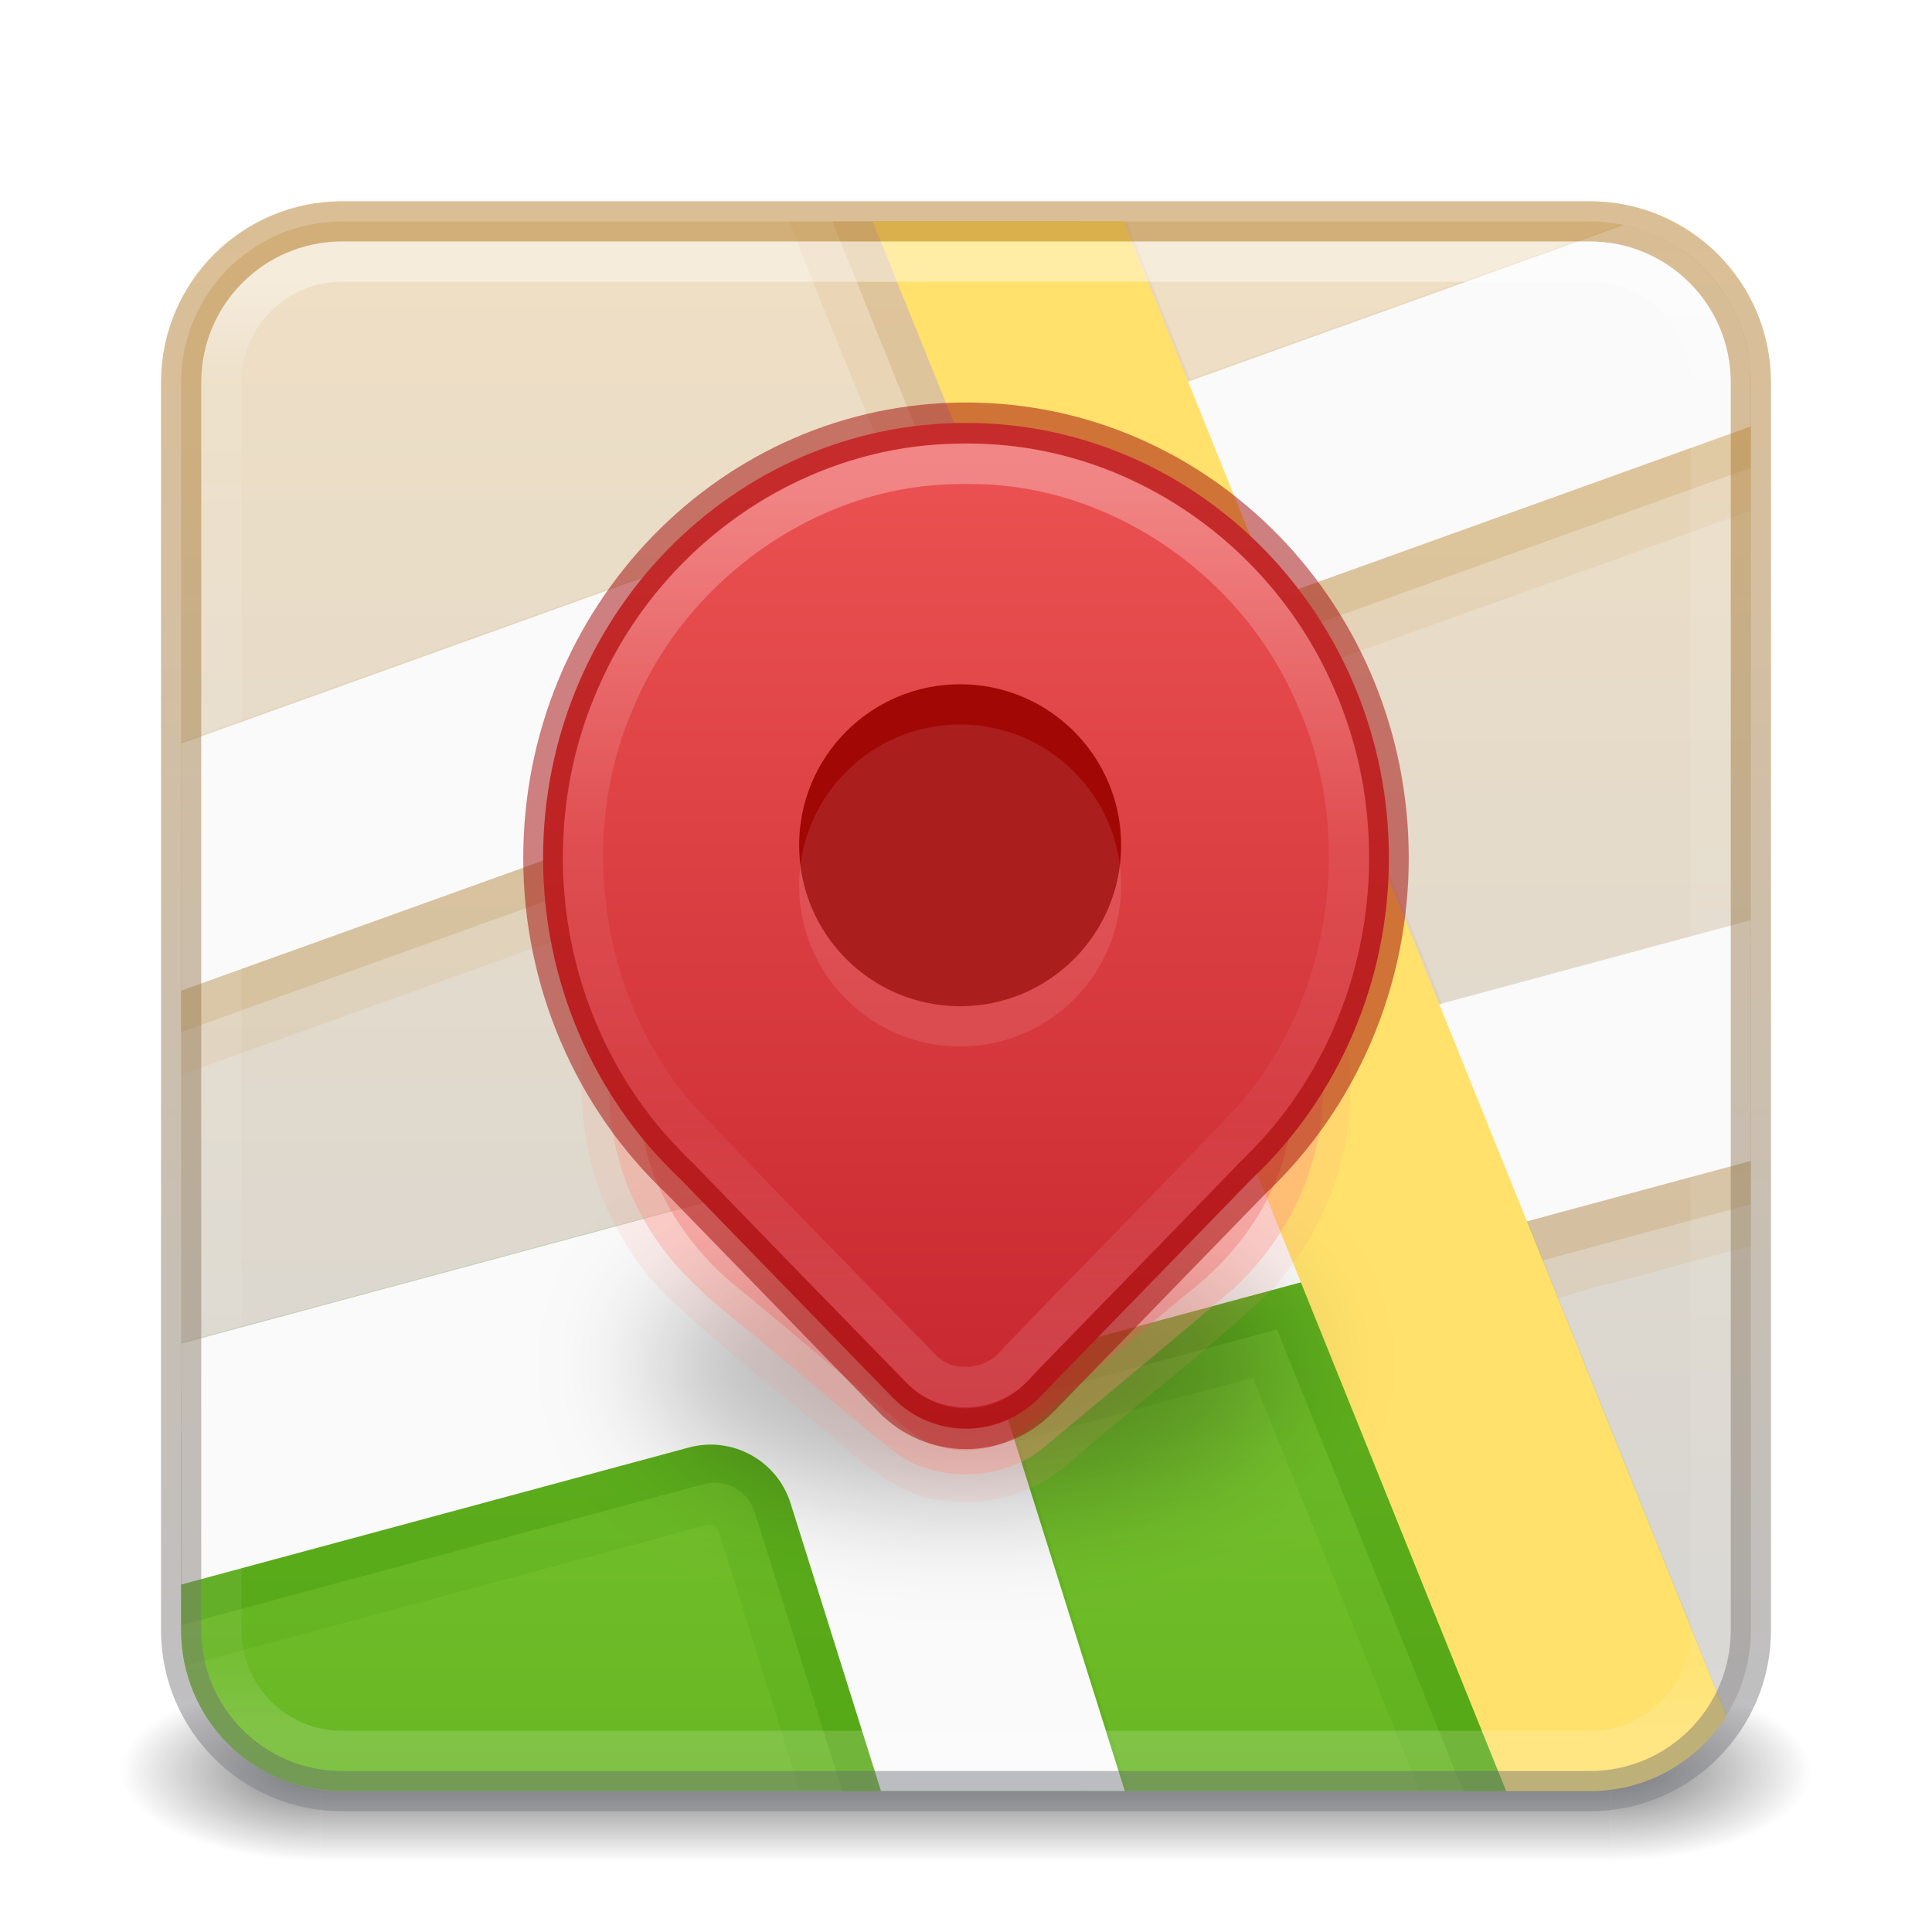
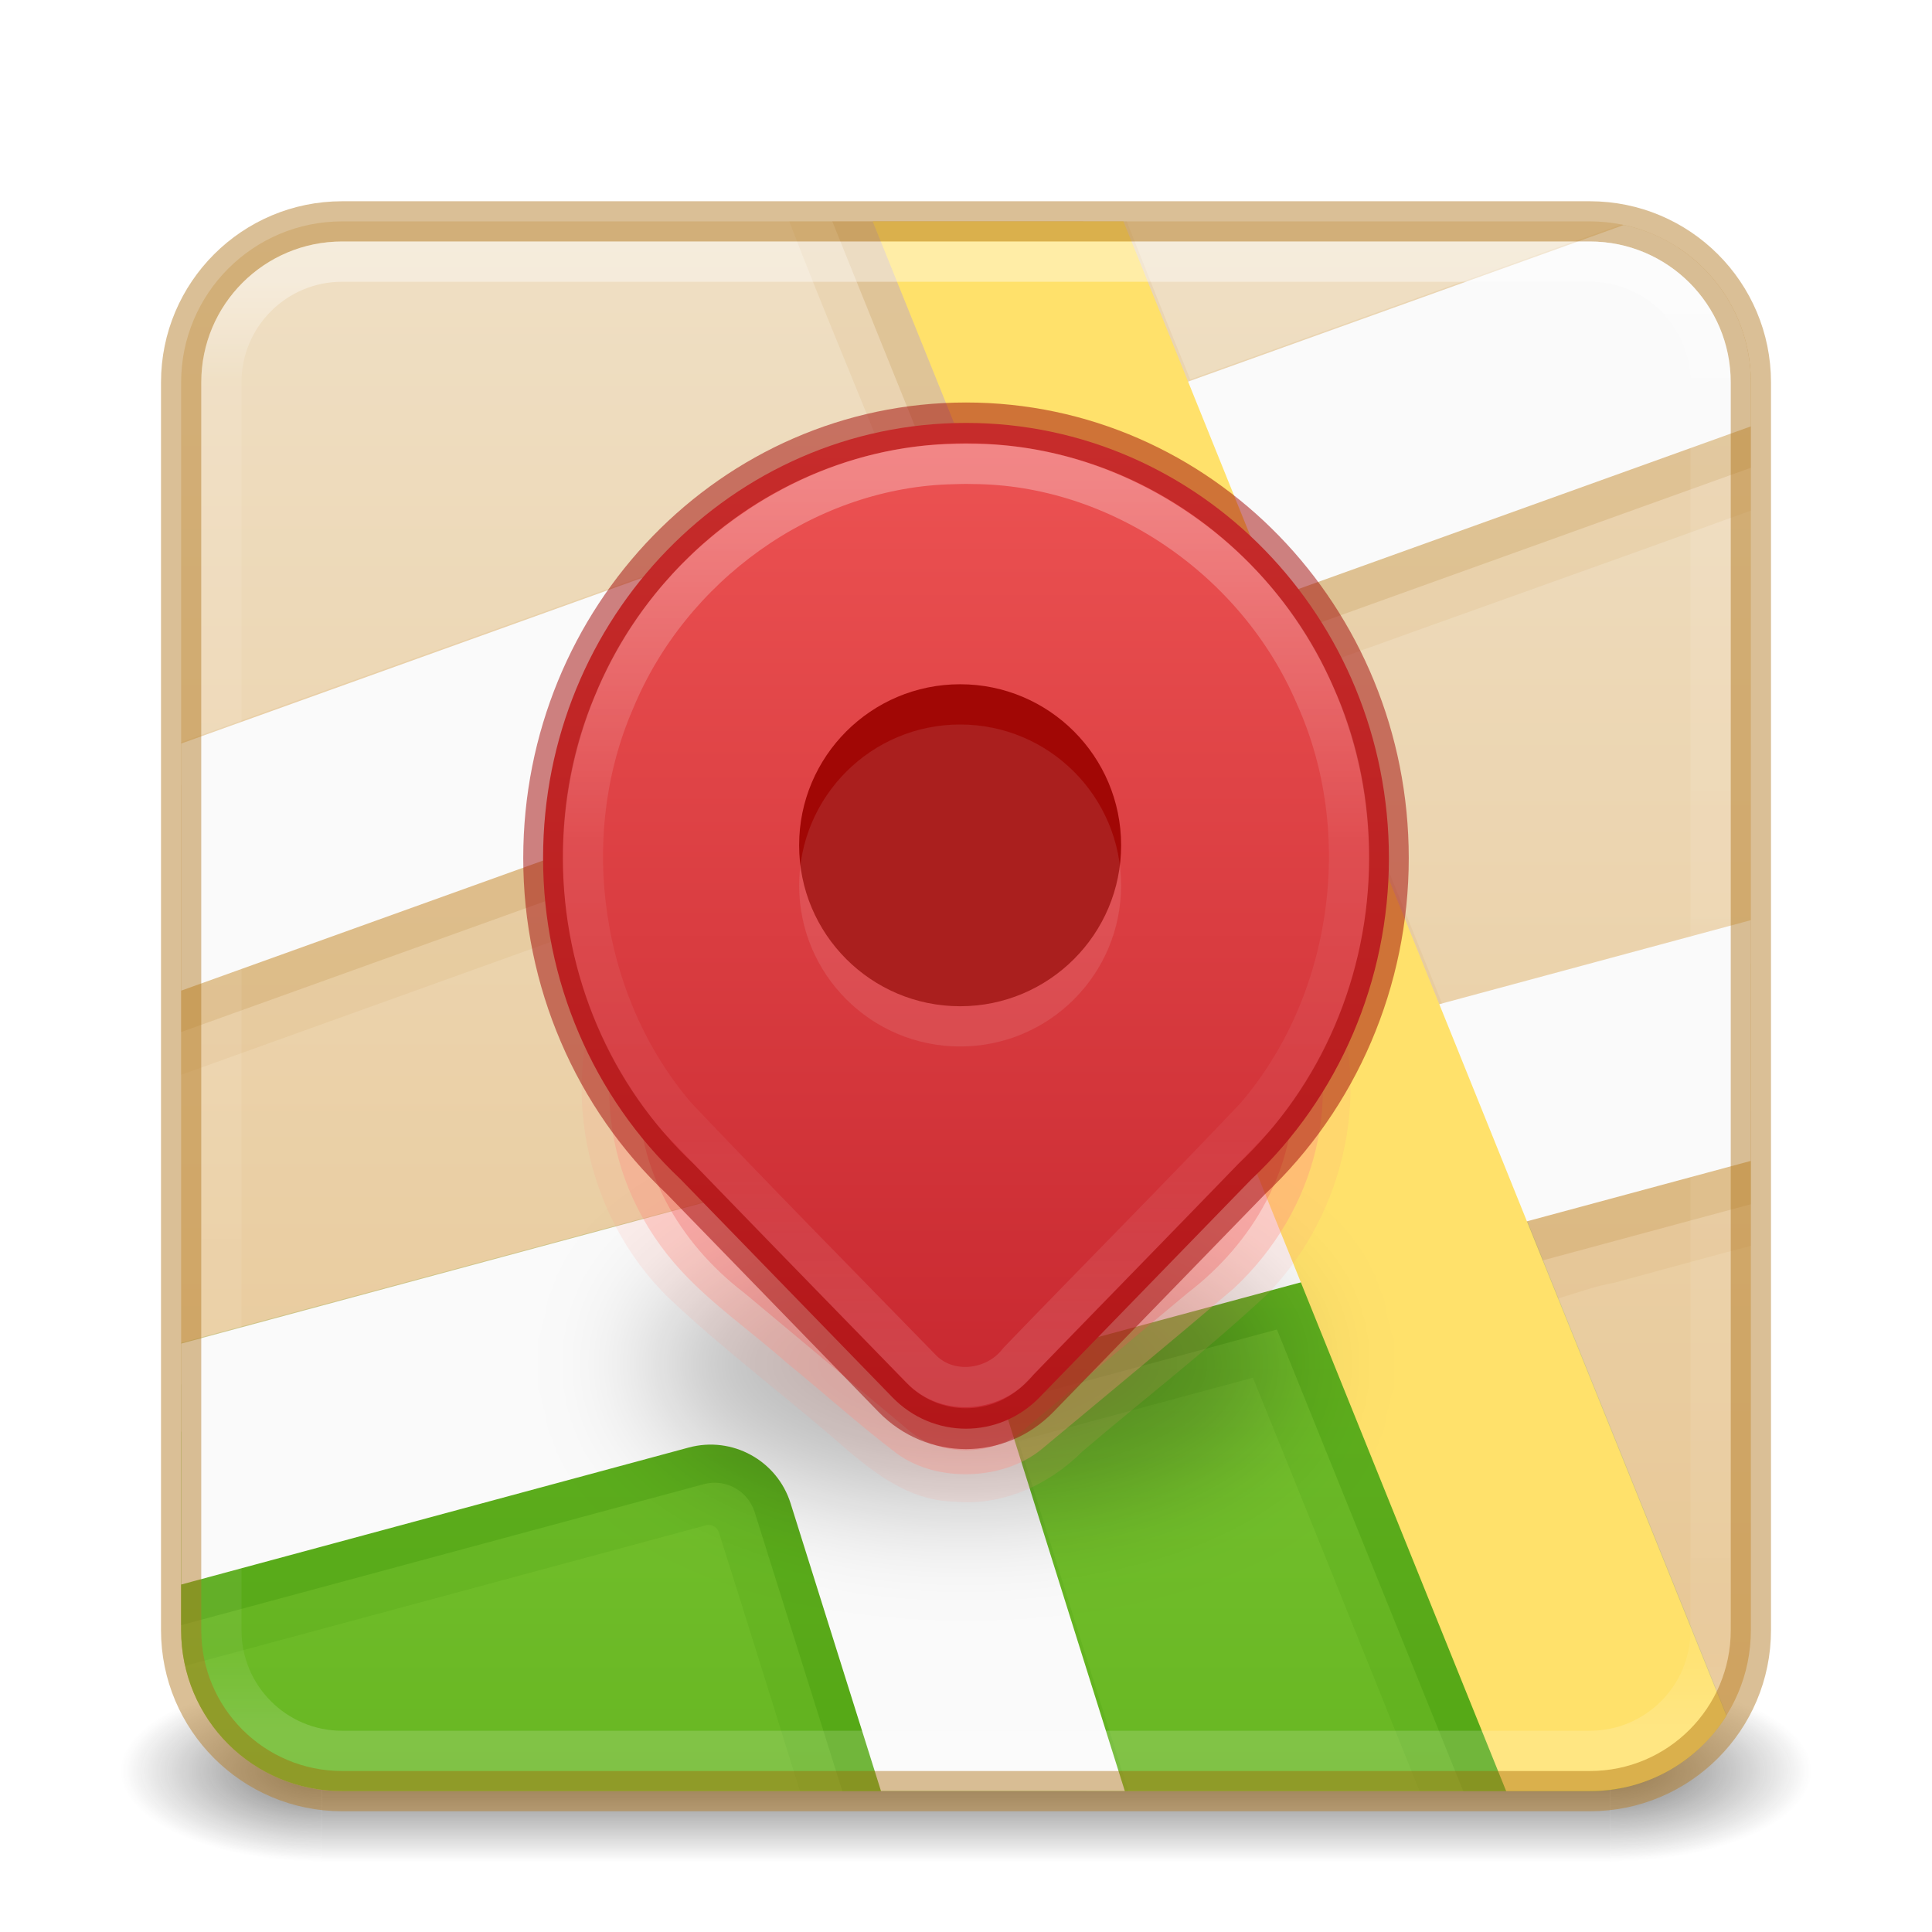
<svg xmlns="http://www.w3.org/2000/svg" xmlns:xlink="http://www.w3.org/1999/xlink" version="1.1" width="48" height="48" id="svg6649">
  <defs id="defs6651">
    <linearGradient id="linearGradient1201">
      <stop id="stop1193" style="stop-color:#ffffff;stop-opacity:1" offset="0" />
      <stop id="stop1195" style="stop-color:#ffffff;stop-opacity:0.235" offset="0.068" />
      <stop id="stop1197" style="stop-color:#ffffff;stop-opacity:0.157" offset="0.947" />
      <stop id="stop1199" style="stop-color:#ffffff;stop-opacity:0.392" offset="1" />
    </linearGradient>
    <linearGradient id="linearGradient3688-166-749">
      <stop id="stop2883" style="stop-color:#181818;stop-opacity:1" offset="0" />
      <stop id="stop2885" style="stop-color:#181818;stop-opacity:0" offset="1" />
    </linearGradient>
    <linearGradient id="linearGradient3702-501-757">
      <stop id="stop2895" style="stop-color:#181818;stop-opacity:0" offset="0" />
      <stop id="stop2897" style="stop-color:#181818;stop-opacity:1" offset="0.5" />
      <stop id="stop2899" style="stop-color:#181818;stop-opacity:0" offset="1" />
    </linearGradient>
    <radialGradient cx="4.993" cy="43.5" r="2.5" fx="4.993" fy="43.5" id="radialGradient3013-6" xlink:href="#linearGradient3688-166-749" gradientUnits="userSpaceOnUse" gradientTransform="matrix(2.003784,0,0,0.8999999,29.98813,4.850003)" />
    <radialGradient cx="4.993" cy="43.5" r="2.5" fx="4.993" fy="43.5" id="radialGradient3015-1" xlink:href="#linearGradient3688-166-749" gradientUnits="userSpaceOnUse" gradientTransform="matrix(2.003784,0,0,0.8999999,-18.01187,-83.15)" />
    <linearGradient x1="39" y1="6" x2="39" y2="41.945" id="linearGradient3058-5" xlink:href="#linearGradient1201" gradientUnits="userSpaceOnUse" gradientTransform="translate(4e-6,1.000006)" />
    <linearGradient xlink:href="#linearGradient3702-501-757" id="linearGradient1191" gradientUnits="userSpaceOnUse" x1="25.058" y1="47.028" x2="25.058" y2="39.999" gradientTransform="matrix(1.142857,0,0,0.6428571,-3.428569,16.03572)" />
-     <linearGradient xlink:href="#linearGradient51" id="linearGradient930-9-2" x1="16.768" y1="2.768" x2="16.768" y2="29.897" gradientUnits="userSpaceOnUse" gradientTransform="matrix(1.444444,0,0,1.444444,0.888913,1.888891)" />
+     <linearGradient xlink:href="#linearGradient51" id="linearGradient930-9-2" x1="16.768" y1="2.768" x2="16.768" y2="29.514" gradientUnits="userSpaceOnUse" gradientTransform="matrix(1.444444,0,0,1.444444,0.888913,1.888891)" />
    <linearGradient id="linearGradient51">
      <stop id="stop50" style="stop-color:#efdfc4;stop-opacity:1" offset="0" />
-       <stop id="stop51" style="stop-color:#d4d4d4;stop-opacity:1" offset="1" />
+       <stop id="stop51" style="stop-color:#e7c591;stop-opacity:1" offset="1" />
    </linearGradient>
    <linearGradient id="linearGradient64">
      <stop style="stop-color:#9bdb4d;stop-opacity:1" offset="0" id="stop64" />
      <stop style="stop-color:#68b723;stop-opacity:1" offset="1" id="stop65" />
    </linearGradient>
    <radialGradient cx="9.692" cy="41.272" fx="9.692" fy="41.272" r="29.069" gradientTransform="matrix(1.289676,0,0,0.7753883,57.5,70.86722)" id="radialGradient-9-0-5-6" gradientUnits="userSpaceOnUse">
      <stop stop-color="#000000" offset="0%" id="stop20-9-0-0" />
      <stop stop-color="#000000" stop-opacity="0" offset="100%" id="stop21-3-3-4" />
    </radialGradient>
    <filter x="-0.209" y="-0.48" width="1.417" height="1.96" filterUnits="objectBoundingBox" id="filter-10-6-6-8">
      <feGaussianBlur stdDeviation="2" in="SourceGraphic" id="feGaussianBlur21-0-1-8" />
    </filter>
-     <linearGradient id="linearGradient31">
-       <stop style="stop-color:#b6802e;stop-opacity:1" offset="0" id="stop31" />
-       <stop style="stop-color:#7e8087;stop-opacity:1" offset="1" id="stop32" />
-     </linearGradient>
    <linearGradient xlink:href="#linearGradient67" id="linearGradient68" x1="31.998" y1="12.058" x2="31.998" y2="49.641" gradientUnits="userSpaceOnUse" />
    <linearGradient id="linearGradient67">
      <stop style="stop-color:#ed5353;stop-opacity:1" offset="0" id="stop67" />
      <stop style="stop-color:#c6262e;stop-opacity:1" offset="1" id="stop68" />
    </linearGradient>
    <linearGradient id="linearGradient72">
      <stop id="stop69" style="stop-color:#ffffff;stop-opacity:1" offset="0" />
      <stop id="stop70" style="stop-color:#ffffff;stop-opacity:0.235" offset="0.407" />
      <stop id="stop71" style="stop-color:#ffffff;stop-opacity:0.157" offset="0.727" />
      <stop id="stop72" style="stop-color:#ffffff;stop-opacity:0.392" offset="1" />
    </linearGradient>
-     <linearGradient xlink:href="#linearGradient31" id="linearGradient2" gradientUnits="userSpaceOnUse" gradientTransform="translate(38,58)" x1="-14.943" y1="-51.942" x2="-14.943" y2="-13.856" />
    <linearGradient xlink:href="#linearGradient64" id="linearGradient4" gradientUnits="userSpaceOnUse" gradientTransform="translate(38,58)" x1="-18.583" y1="-52.039" x2="-18.583" y2="-13.937" />
    <linearGradient xlink:href="#linearGradient72" id="linearGradient6" gradientUnits="userSpaceOnUse" gradientTransform="matrix(0.9896806,0,0,0.9923411,44.49991,-0.1980002)" x1="-20.901" y1="12.381" x2="-20.901" y2="34.212" />
  </defs>
  <rect style="opacity:0.6;fill:url(#radialGradient3013-6);fill-opacity:1;stroke:none;stroke-width:0.863" id="rect2801-3-7" y="41.75" x="40" height="4.5" width="5" />
  <rect style="opacity:0.6;fill:url(#radialGradient3015-1);fill-opacity:1;stroke:none;stroke-width:0.863" id="rect3696-6-3" transform="scale(-1)" y="-46.25" x="-8" height="4.5" width="5" />
  <rect style="opacity:0.6;fill:url(#linearGradient1191);fill-opacity:1;stroke:none;stroke-width:0.863" id="rect3700-4-6" y="41.75" x="8" height="4.5" width="32" />
  <rect style="color:#000000;font-variation-settings:normal;display:inline;overflow:visible;visibility:visible;vector-effect:none;fill:url(#linearGradient930-9-2);fill-opacity:1;fill-rule:nonzero;stroke:none;stroke-width:1;stroke-linecap:butt;stroke-linejoin:miter;stroke-miterlimit:4;stroke-dasharray:none;stroke-dashoffset:0;stroke-opacity:0.5;marker:none;enable-background:accumulate;stop-color:#000000" id="rect5505-21-1" y="5.5" x="4.5" ry="4" rx="4" height="39" width="39" />
  <path id="path5-9-7" style="font-variation-settings:normal;baseline-shift:baseline;display:inline;overflow:visible;opacity:0.15;vector-effect:none;fill:#cfa25e;fill-opacity:1;stroke-width:1;stroke-linecap:round;stroke-linejoin:round;stroke-miterlimit:4;stroke-dasharray:none;stroke-dashoffset:0;stroke-opacity:1;-inkscape-stroke:none;enable-background:accumulate;stop-color:#000000;stop-opacity:1" d="M 19.609 5.5 C 20.451 7.7 21.385 9.867 22.246 12.061 C 16.334 14.194 10.412 16.306 4.5 18.439 L 4.5 26.703 L 25.158 19.279 C 26.381 22.245 27.522 25.262 28.797 28.195 C 29.493 29.027 30.646 29.241 31.551 29.791 C 33.398 30.671 35.22 31.645 37.084 32.467 C 38.119 32.626 39.091 32.048 40.098 31.871 C 41.231 31.56 42.365 31.255 43.5 30.951 L 43.5 22.9 L 35.842 24.967 L 32.484 16.645 C 36.151 15.311 39.835 14.021 43.5 12.684 L 43.5 9.5 C 43.5 7.553 42.123 5.939 40.285 5.576 L 29.572 9.426 C 29.029 8.125 28.516 6.811 27.994 5.5 L 19.609 5.5 z " />
  <path id="path5-9" style="font-variation-settings:normal;baseline-shift:baseline;display:inline;overflow:visible;opacity:0.2;vector-effect:none;fill:#b6802e;fill-opacity:1;stroke-width:1;stroke-linecap:round;stroke-linejoin:round;stroke-miterlimit:4;stroke-dasharray:none;stroke-dashoffset:0;stroke-opacity:1;-inkscape-stroke:none;enable-background:accumulate;stop-color:#000000;stop-opacity:1" d="M 20.678 5.5 L 23.562 12.65 L 4.5 19.502 L 4.5 25.641 L 25.727 18.012 L 29.656 27.748 L 37.424 31.559 L 43.5 29.918 L 43.5 23.936 L 35.246 26.162 L 31.168 16.055 L 43.5 11.621 L 43.5 9.5 C 43.5 8.087 42.776 6.85 41.676 6.139 L 29.004 10.693 L 26.908 5.5 L 20.678 5.5 z " />
  <path id="path4" style="font-variation-settings:normal;opacity:1;vector-effect:none;fill:url(#linearGradient4);fill-opacity:1;stroke:none;stroke-width:1;stroke-linecap:butt;stroke-linejoin:miter;stroke-miterlimit:4;stroke-dasharray:none;stroke-dashoffset:0;stroke-opacity:0.5;-inkscape-stroke:none;marker:none;stop-color:#000000;stop-opacity:1" d="M 33.641 29.195 L 4.5 35.57 L 4.5 40.5 C 4.5 42.716 6.284 44.5 8.5 44.5 L 39.5 44.5 C 39.781 44.5 40.054 44.471 40.318 44.416 L 33.641 29.195 z " />
  <path id="path6-3-3" style="font-variation-settings:normal;baseline-shift:baseline;display:inline;overflow:visible;opacity:0.15;vector-effect:none;fill:#3a9104;fill-opacity:1;stroke-width:1;stroke-linecap:round;stroke-linejoin:round;stroke-miterlimit:4;stroke-dasharray:none;stroke-dashoffset:0;stroke-opacity:1;-inkscape-stroke:none;enable-background:accumulate;stop-color:#000000;stop-opacity:1" d="m 34.795,25.201 c -0.15,-0.006 -0.305,0.027 -0.465,0.121 L 4.5,33.359 V 40.5 c 0,0.305 0.034,0.602 0.098,0.887 l 12.944,-3.493 c 0.133,-0.036 0.275,0.042 0.317,0.173 0.681,2.142 1.347,4.288 2.018,6.434 h 8.156 l -2.734,-8.699 5.83,-1.574 C 32.516,37.649 33.892,41.075 35.271,44.5 H 39.5 c 1.439,0 2.696,-0.753 3.4,-1.887 L 36.098,25.756 c -0.436,-0.167 -0.852,-0.538 -1.303,-0.555 z" />
  <path id="path6-3" style="font-variation-settings:normal;baseline-shift:baseline;display:inline;overflow:visible;opacity:0.3;vector-effect:none;fill:#3a9104;fill-opacity:1;stroke-width:1;stroke-linecap:round;stroke-linejoin:round;stroke-miterlimit:4;stroke-dasharray:none;stroke-dashoffset:0;stroke-opacity:1;-inkscape-stroke:none;enable-background:accumulate;stop-color:#000000;stop-opacity:1" d="M 35.17,26.131 4.5,34.395 v 5.982 l 12.984,-3.503 a 1.042,1.042 28.727 0 1 1.265,0.694 L 20.928,44.5 h 6.059 L 24.033,35.107 31.725,33.031 36.354,44.5 H 39.5 c 1.029,0 1.965,-0.384 2.672,-1.018 z" />
  <path style="baseline-shift:baseline;display:inline;overflow:visible;vector-effect:none;fill:#ffe16b;stroke-linecap:round;stroke-linejoin:round;enable-background:accumulate;stop-color:#000000" d="M 8.643,58.251 22.89,93.555" id="path57" />
  <path id="path6" style="baseline-shift:baseline;display:inline;overflow:visible;vector-effect:none;fill:#fafafa;stroke-width:0.692;stroke-linecap:round;stroke-linejoin:round;enable-background:accumulate;stop-color:#000000" d="m -17.685,2.562 -24.815,8.92 v 4.25 L -15.5,6.026 V 5.269 c 0,-1.333 -0.933,-2.44 -2.184,-2.707 -4.33e-4,-9.24e-5 -9.2e-4,9.22e-5 -0.001,0 z m 2.185,11.957 -27,7.284 v 4.144 l 8.731,-2.357 a 1.442,1.442 28.725 0 1 1.752,0.96 l 1.555,4.949 h 4.194 l -2.299,-7.313 13.066,-3.526 z" transform="matrix(1.444444,0,0,1.444444,65.88889,1.888891)" />
  <path id="path58-6" mask="none" style="baseline-shift:baseline;display:inline;overflow:visible;vector-effect:none;fill:#ffe16b;stroke-width:0.692;stroke-linecap:round;stroke-linejoin:round;enable-background:accumulate;stop-color:#000000" d="M -30.605 2.5 L -19.709 29.5 L -18.269 29.5 C -17.277 29.5 -16.409 28.984 -15.921 28.203 L -26.292 2.5 L -30.605 2.5 z " transform="matrix(1.444444,0,0,1.444444,65.88889,1.888891)" />
  <ellipse id="Shadow-6-7" fill="url(#radialGradient-9)" fill-rule="nonzero" opacity="0.581" filter="url(#filter-10)" cx="70" cy="102.867" rx="11.5" ry="5" style="opacity:0.3;fill:url(#radialGradient-9-0-5-6);stroke-width:1.447;filter:url(#filter-10-6-6-8)" transform="matrix(0.6909091,0,0,0.6909091,-24.36362,-37.18182)" />
  <path id="rect52-9-8-3-0" style="font-variation-settings:normal;opacity:0.126;vector-effect:none;fill:#ff8c82;fill-opacity:1;stroke:none;stroke-width:1;stroke-linecap:round;stroke-linejoin:round;stroke-miterlimit:4;stroke-dasharray:none;stroke-dashoffset:0;stroke-opacity:0.5;-inkscape-stroke:none" d="m 23.549,19.022 c -3.405,0.113 -6.915,1.919 -8.425,5.073 -1.322,2.675 -0.63,6.099 1.497,8.158 1.341,1.269 2.826,2.377 4.218,3.589 0.814,0.712 1.726,1.443 2.863,1.464 1.195,0.117 2.357,-0.41 3.191,-1.246 1.528,-1.302 3.122,-2.531 4.588,-3.901 1.966,-2.016 2.677,-5.22 1.502,-7.818 -1.552,-3.592 -5.662,-5.502 -9.434,-5.319 z" />
  <path id="rect52-9-8-3" style="font-variation-settings:normal;opacity:0.334;vector-effect:none;fill:#ff8c82;fill-opacity:1;stroke:none;stroke-width:1;stroke-linecap:round;stroke-linejoin:round;stroke-miterlimit:4;stroke-dasharray:none;stroke-dashoffset:0;stroke-opacity:0.5;-inkscape-stroke:none" d="m 23.562,19.713 c -3.166,0.102 -6.161,1.759 -7.529,4.145 -1.467,2.442 -1.108,5.552 0.891,7.714 0.772,0.839 1.756,1.52 2.624,2.288 0.921,0.748 1.793,1.541 2.744,2.261 1.005,0.723 2.628,0.659 3.576,-0.107 1.596,-1.331 3.202,-2.655 4.781,-4 2.08,-1.939 2.775,-4.822 1.749,-7.281 -1.004,-2.553 -3.799,-4.532 -6.98,-4.934 -0.613,-0.084 -1.236,-0.108 -1.856,-0.086 z" />
  <path id="rect52-9-8" style="font-variation-settings:normal;opacity:0.3;vector-effect:none;fill:#ed5353;fill-opacity:1;stroke:none;stroke-width:2.15;stroke-linecap:round;stroke-linejoin:round;stroke-miterlimit:4;stroke-dasharray:none;stroke-dashoffset:0;stroke-opacity:0.5;-inkscape-stroke:none" d="M 31.999,12 C 23.163,12 16,19.163 16,27.999 c -8.9e-5,4.491 1.887,8.774 5.2,11.805 l 8.017,8.018 a 3.935,3.935 0.002 0 0 5.565,2.38e-4 L 42.8,39.804 C 46.113,36.773 48,32.49 48,27.999 48,19.162 40.836,11.999 31.999,12 Z" transform="matrix(0.5089645,0,0,0.4252286,7.713221,15.2059)" />
  <path id="rect52-9" style="font-variation-settings:normal;vector-effect:none;fill:url(#linearGradient68);fill-opacity:1;stroke:#a10705;stroke-width:1.501;stroke-linecap:round;stroke-linejoin:round;stroke-miterlimit:4;stroke-dasharray:none;stroke-dashoffset:0;stroke-opacity:0.5;-inkscape-stroke:none" d="M 31.999,12 C 23.163,12 16,19.163 16,27.999 c -8.9e-5,4.491 1.887,8.774 5.2,11.805 l 8.017,8.018 a 3.935,3.935 0.002 0 0 5.565,2.38e-4 L 42.8,39.804 C 46.113,36.773 48,32.49 48,27.999 48,19.162 40.836,11.999 31.999,12 Z" transform="matrix(0.6567115,0,0,0.6758187,2.985232,2.397398)" />
  <path id="rect52-9-6" style="font-variation-settings:normal;vector-effect:none;fill:none;fill-opacity:1;stroke:url(#linearGradient6);stroke-width:1;stroke-linecap:round;stroke-linejoin:round;stroke-miterlimit:4;stroke-dasharray:none;stroke-dashoffset:0;stroke-opacity:1;-inkscape-stroke:none;opacity:0.3;stop-color:#000000;stop-opacity:1" d="m 23.505,11.535 c -3.533,0.146 -6.85,2.524 -8.234,5.868 -1.47,3.376 -0.845,7.574 1.541,10.342 1.998,2.105 4.037,4.173 6.063,6.251 0.667,0.708 1.85,0.577 2.431,-0.179 1.954,-2.028 3.942,-4.024 5.879,-6.069 2.413,-2.796 3.026,-7.056 1.498,-10.45 -1.448,-3.399 -4.907,-5.758 -8.518,-5.772 -0.22,-0.01 -0.44,0.006 -0.661,0.009 z" />
  <circle style="font-variation-settings:normal;vector-effect:none;fill:#a10705;fill-opacity:1;stroke:none;stroke-width:1;stroke-linecap:round;stroke-linejoin:round;stroke-miterlimit:4;stroke-dasharray:none;stroke-dashoffset:0;stroke-opacity:1;-inkscape-stroke:none;marker:none" id="path73" cx="23.854" cy="21" r="4" />
  <circle style="font-variation-settings:normal;opacity:0.1;vector-effect:none;fill:#fafafa;fill-opacity:1;stroke:none;stroke-width:1;stroke-linecap:round;stroke-linejoin:round;stroke-miterlimit:4;stroke-dasharray:none;stroke-dashoffset:0;stroke-opacity:1;-inkscape-stroke:none;marker:none" id="path73-0" cx="23.854" cy="22" r="4" />
-   <rect style="color:#000000;font-variation-settings:normal;display:inline;overflow:visible;visibility:visible;vector-effect:none;fill:none;fill-opacity:1;fill-rule:nonzero;stroke:url(#linearGradient2);stroke-width:1;stroke-linecap:round;stroke-linejoin:round;stroke-miterlimit:4;stroke-dasharray:none;stroke-dashoffset:0;stroke-opacity:1;marker:none;enable-background:accumulate;stop-color:#000000;opacity:0.5;-inkscape-stroke:none;stop-opacity:1" id="rect5505-21-1-6" y="5.5" x="4.5" ry="4" rx="4" height="39" width="39" />
+   <rect style="color:#000000;font-variation-settings:normal;display:inline;overflow:visible;visibility:visible;vector-effect:none;fill:none;fill-opacity:1;fill-rule:nonzero;stroke:#b6802e;stroke-width:1;stroke-linecap:butt;stroke-linejoin:round;stroke-miterlimit:4;stroke-dasharray:none;stroke-dashoffset:0;stroke-opacity:1;marker:none;enable-background:accumulate;stop-color:#000000;opacity:0.5;-inkscape-stroke:none;stop-opacity:1" id="rect5505-21-1-6" y="5.5" x="4.5" ry="4" rx="4" height="39" width="39" />
  <rect style="opacity:0.4;fill:none;stroke:url(#linearGradient3058-5);stroke-width:1;stroke-linecap:round;stroke-linejoin:round;stroke-miterlimit:4;stroke-dasharray:none;stroke-dashoffset:0;stroke-opacity:1" id="rect6741-2" y="6.5" x="5.5" ry="3" rx="3" height="37" width="37" />
</svg>
